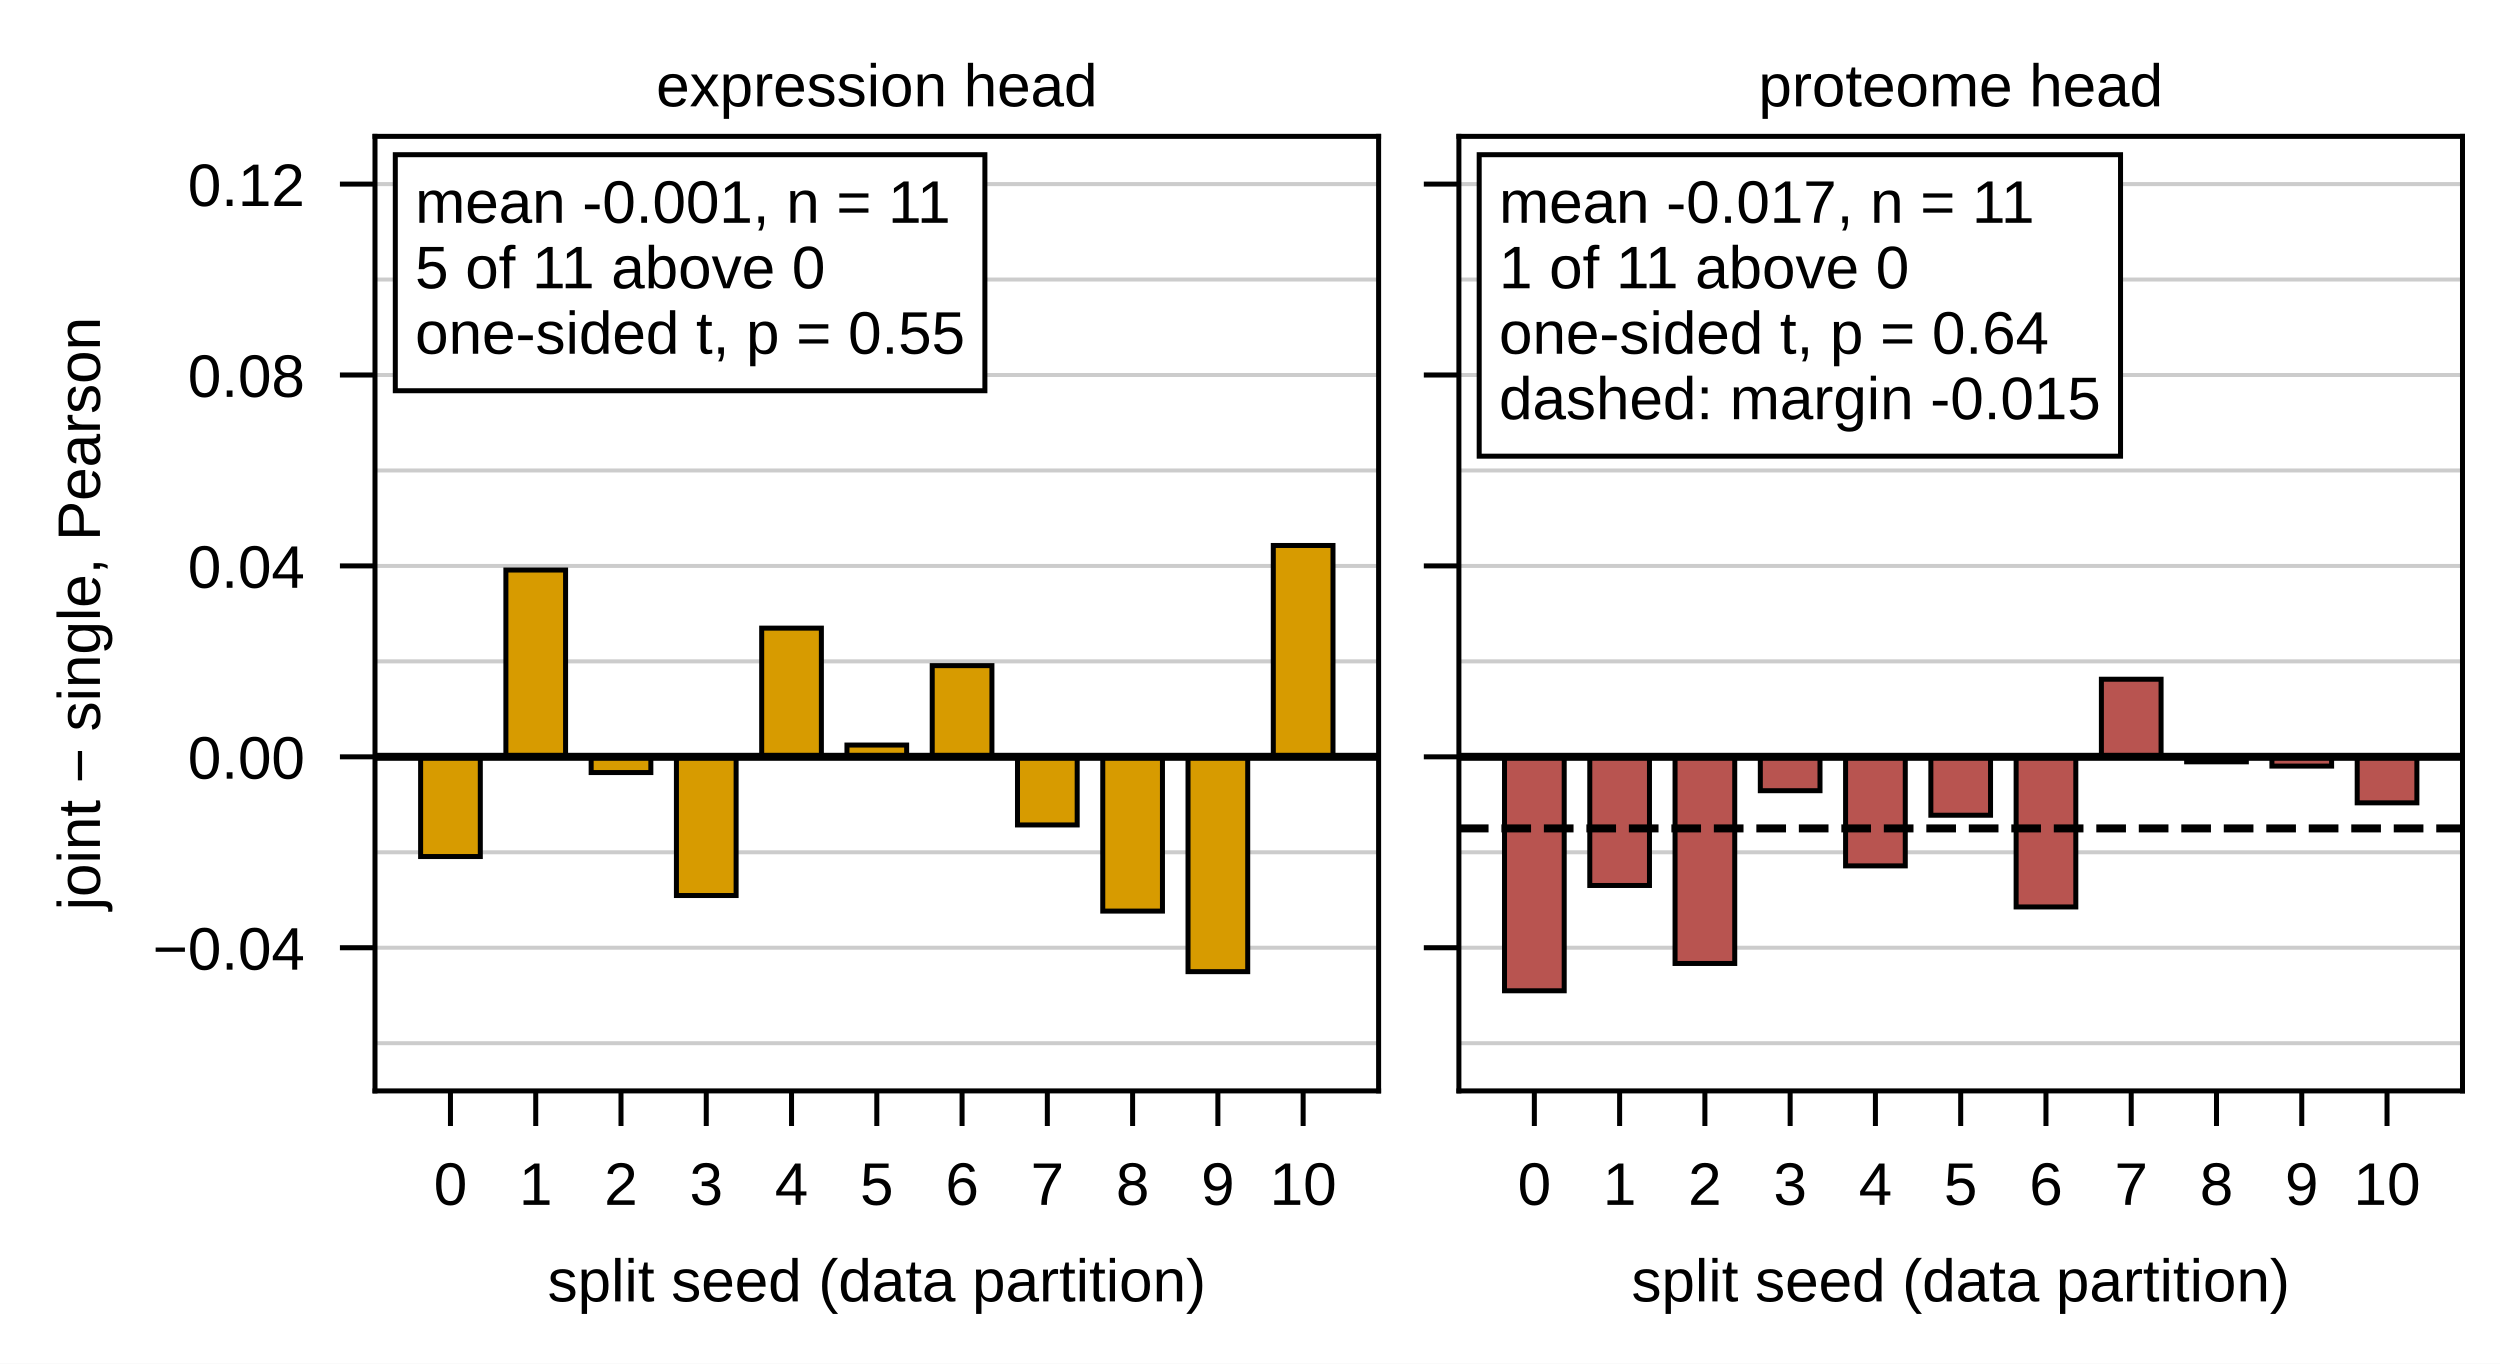
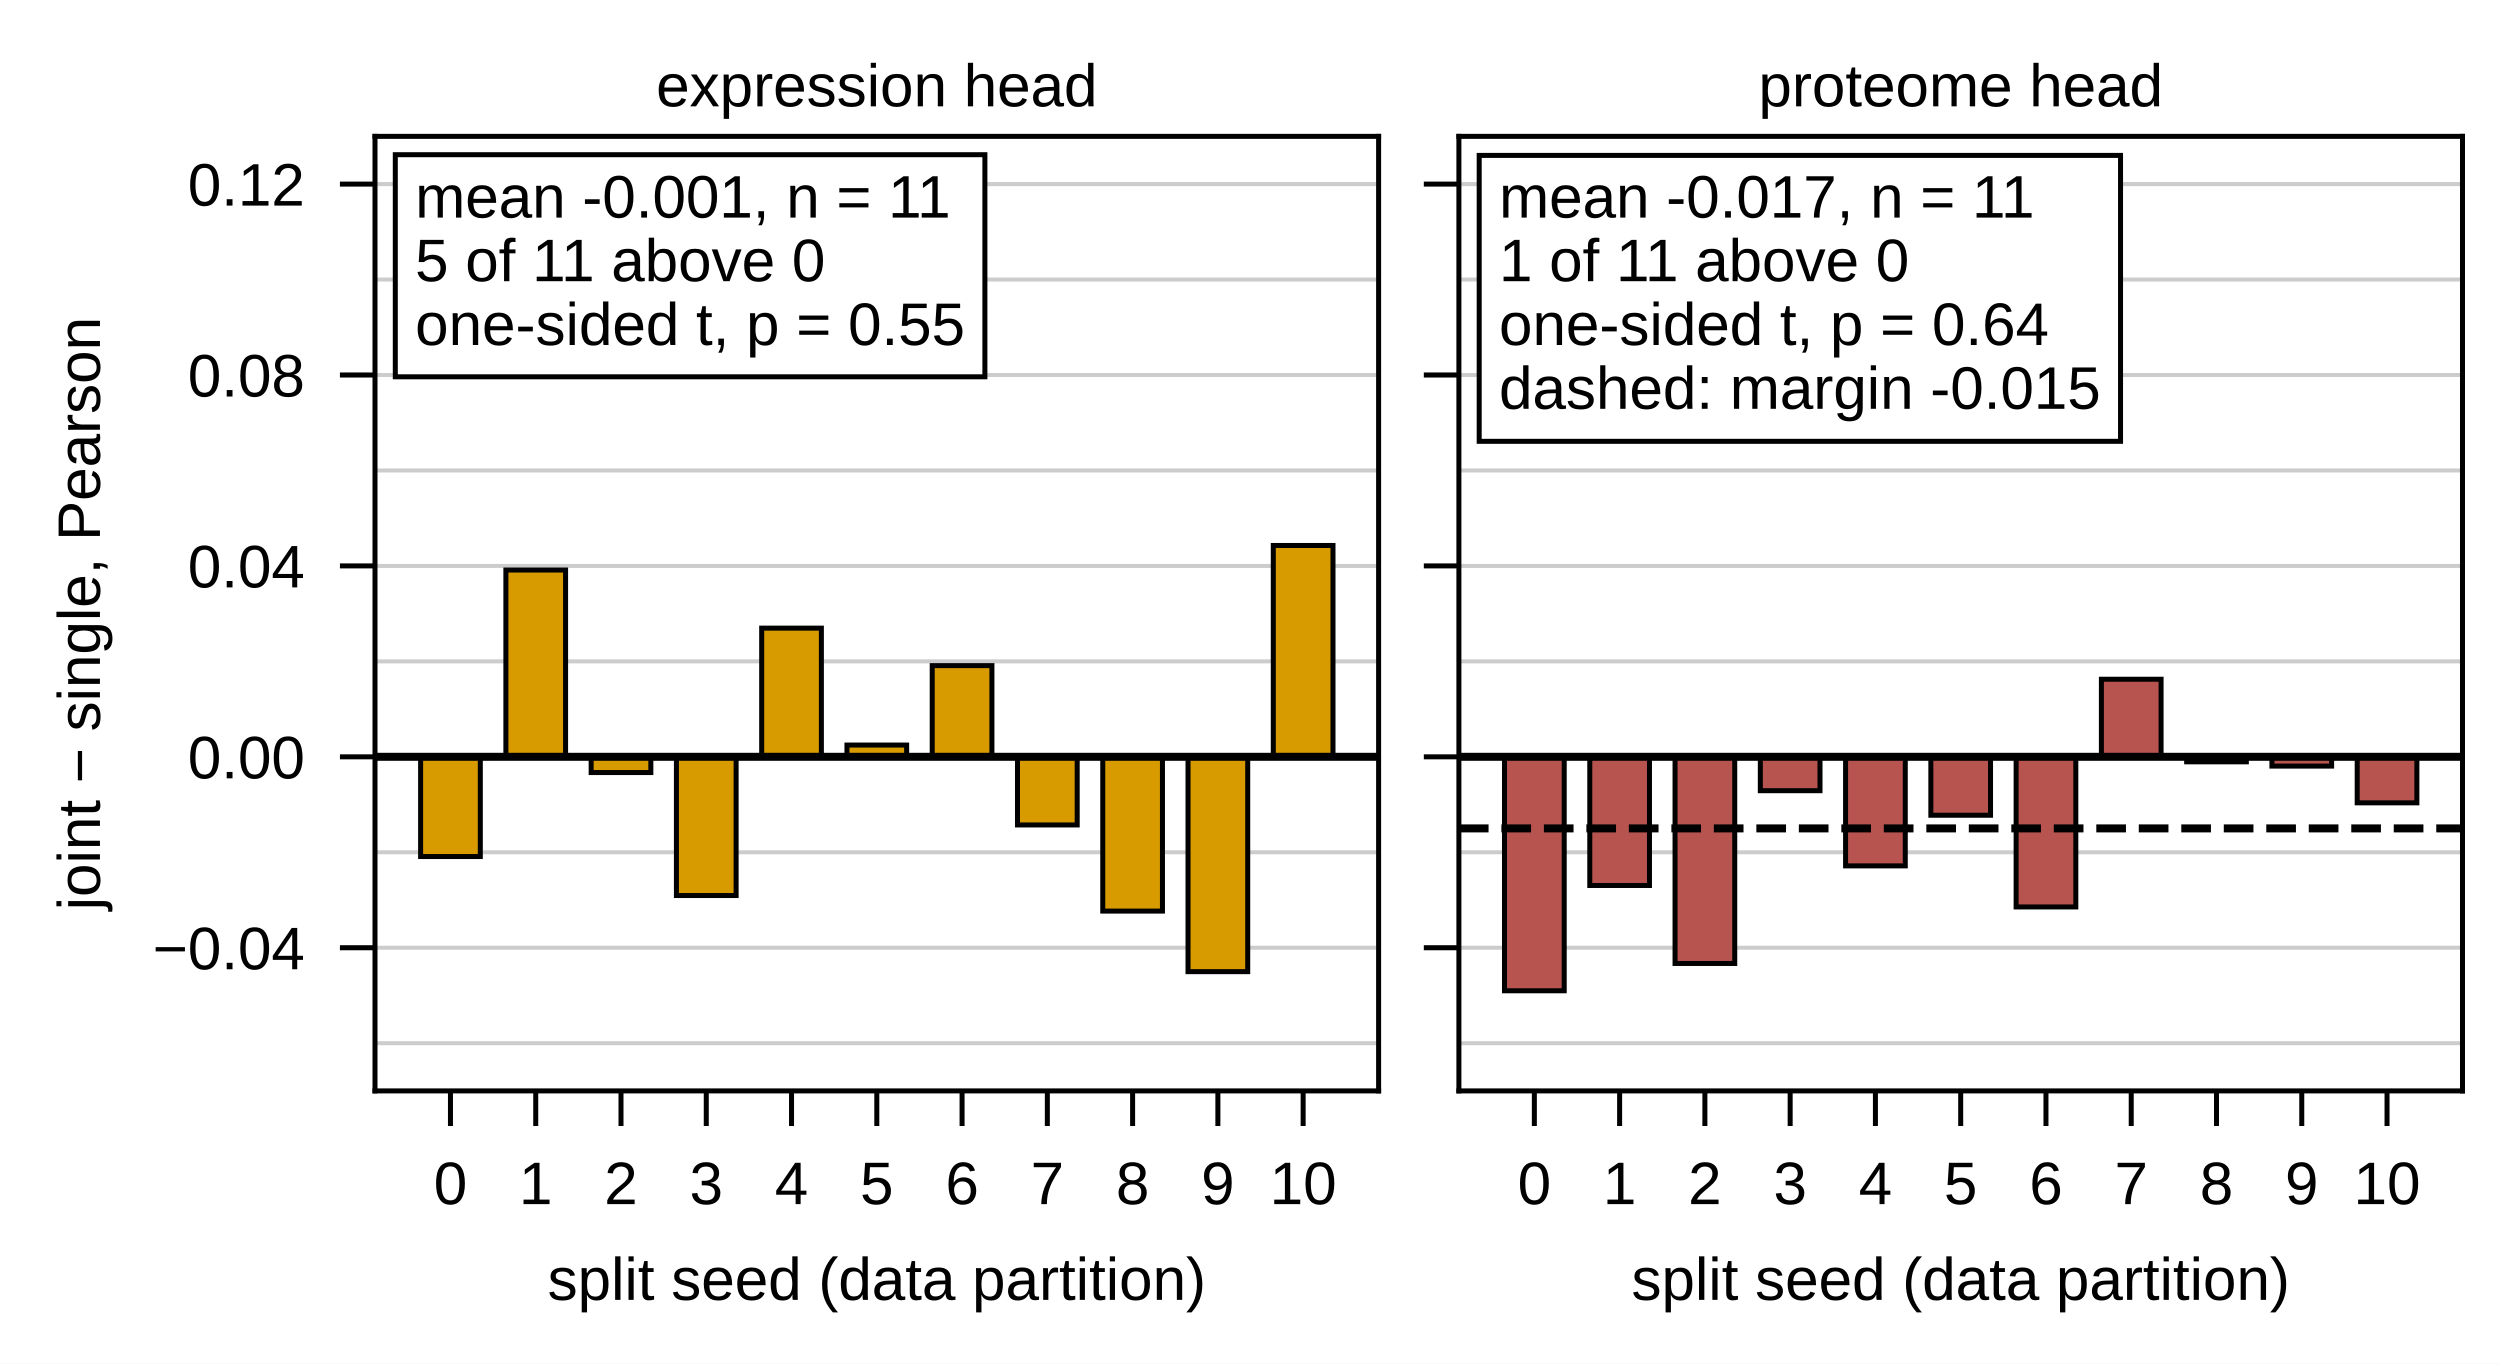
<svg xmlns="http://www.w3.org/2000/svg" xmlns:xlink="http://www.w3.org/1999/xlink" width="346.457" height="188.976" viewBox="0 0 346.457 188.976" version="1.1">
  <g transform="scale(1.388889)">
    <defs>
      <style type="text/css">*{stroke-linejoin: round; stroke-linecap: butt}</style>
    </defs>
    <g id="figure_1">
      <g id="patch_1">
        <path d="M 0 136.063  L 249.449 136.063  L 249.449 0  L 0 0  z " style="fill: #ffffff" />
      </g>
      <g id="axes_1">
        <g id="patch_2">
          <path d="M 37.417 108.85  L 137.557 108.85  L 137.557 13.606  L 37.417 13.606  z " style="fill: #ffffff" />
        </g>
        <g id="matplotlib.axis_1">
          <g id="xtick_1">
            <g id="line2d_1">
              <defs>
                <path id="m25887d890c" d="M 0 0  L 0 3.5  " style="stroke: #000000; stroke-width: 0.5" />
              </defs>
              <g>
                <use xlink:href="#m25887d890c" x="44.947" y="108.85" style="stroke: #000000; stroke-width: 0.5" />
              </g>
            </g>
            <g id="text_1">
-               <text style="font-size: 6px; font-family: 'Arial'; text-anchor: middle" x="44.947" y="120.219" transform="rotate(-0 44.94691 120.2186)">0</text>
+               <text style="font-size: 6px; font-family: 'Arial'; text-anchor: middle" x="44.947" y="120.145" transform="rotate(-0 44.94691 120.1451)">0</text>
            </g>
          </g>
          <g id="xtick_2">
            <g id="line2d_2">
              <g>
                <use xlink:href="#m25887d890c" x="53.455" y="108.85" style="stroke: #000000; stroke-width: 0.5" />
              </g>
            </g>
            <g id="text_2">
-               <text style="font-size: 6px; font-family: 'Arial'; text-anchor: middle" x="53.455" y="120.219" transform="rotate(-0 53.45493 120.2186)">1</text>
+               <text style="font-size: 6px; font-family: 'Arial'; text-anchor: middle" x="53.455" y="120.145" transform="rotate(-0 53.45493 120.1451)">1</text>
            </g>
          </g>
          <g id="xtick_3">
            <g id="line2d_3">
              <g>
                <use xlink:href="#m25887d890c" x="61.963" y="108.85" style="stroke: #000000; stroke-width: 0.5" />
              </g>
            </g>
            <g id="text_3">
-               <text style="font-size: 6px; font-family: 'Arial'; text-anchor: middle" x="61.963" y="120.219" transform="rotate(-0 61.96294 120.2186)">2</text>
+               <text style="font-size: 6px; font-family: 'Arial'; text-anchor: middle" x="61.963" y="120.145" transform="rotate(-0 61.96294 120.1451)">2</text>
            </g>
          </g>
          <g id="xtick_4">
            <g id="line2d_4">
              <g>
                <use xlink:href="#m25887d890c" x="70.471" y="108.85" style="stroke: #000000; stroke-width: 0.5" />
              </g>
            </g>
            <g id="text_4">
-               <text style="font-size: 6px; font-family: 'Arial'; text-anchor: middle" x="70.471" y="120.219" transform="rotate(-0 70.47095 120.2186)">3</text>
+               <text style="font-size: 6px; font-family: 'Arial'; text-anchor: middle" x="70.471" y="120.145" transform="rotate(-0 70.47095 120.1451)">3</text>
            </g>
          </g>
          <g id="xtick_5">
            <g id="line2d_5">
              <g>
                <use xlink:href="#m25887d890c" x="78.979" y="108.85" style="stroke: #000000; stroke-width: 0.5" />
              </g>
            </g>
            <g id="text_5">
-               <text style="font-size: 6px; font-family: 'Arial'; text-anchor: middle" x="78.979" y="120.219" transform="rotate(-0 78.97897 120.2186)">4</text>
+               <text style="font-size: 6px; font-family: 'Arial'; text-anchor: middle" x="78.979" y="120.145" transform="rotate(-0 78.97897 120.1451)">4</text>
            </g>
          </g>
          <g id="xtick_6">
            <g id="line2d_6">
              <g>
                <use xlink:href="#m25887d890c" x="87.487" y="108.85" style="stroke: #000000; stroke-width: 0.5" />
              </g>
            </g>
            <g id="text_6">
-               <text style="font-size: 6px; font-family: 'Arial'; text-anchor: middle" x="87.487" y="120.219" transform="rotate(-0 87.48698 120.2186)">5</text>
+               <text style="font-size: 6px; font-family: 'Arial'; text-anchor: middle" x="87.487" y="120.145" transform="rotate(-0 87.48698 120.1451)">5</text>
            </g>
          </g>
          <g id="xtick_7">
            <g id="line2d_7">
              <g>
                <use xlink:href="#m25887d890c" x="95.995" y="108.85" style="stroke: #000000; stroke-width: 0.5" />
              </g>
            </g>
            <g id="text_7">
-               <text style="font-size: 6px; font-family: 'Arial'; text-anchor: middle" x="95.995" y="120.219" transform="rotate(-0 95.99499 120.2186)">6</text>
+               <text style="font-size: 6px; font-family: 'Arial'; text-anchor: middle" x="95.995" y="120.145" transform="rotate(-0 95.99499 120.1451)">6</text>
            </g>
          </g>
          <g id="xtick_8">
            <g id="line2d_8">
              <g>
                <use xlink:href="#m25887d890c" x="104.503" y="108.85" style="stroke: #000000; stroke-width: 0.5" />
              </g>
            </g>
            <g id="text_8">
-               <text style="font-size: 6px; font-family: 'Arial'; text-anchor: middle" x="104.503" y="120.219" transform="rotate(-0 104.503 120.2186)">7</text>
+               <text style="font-size: 6px; font-family: 'Arial'; text-anchor: middle" x="104.503" y="120.145" transform="rotate(-0 104.503 120.1451)">7</text>
            </g>
          </g>
          <g id="xtick_9">
            <g id="line2d_9">
              <g>
                <use xlink:href="#m25887d890c" x="113.011" y="108.85" style="stroke: #000000; stroke-width: 0.5" />
              </g>
            </g>
            <g id="text_9">
-               <text style="font-size: 6px; font-family: 'Arial'; text-anchor: middle" x="113.011" y="120.219" transform="rotate(-0 113.011 120.2186)">8</text>
+               <text style="font-size: 6px; font-family: 'Arial'; text-anchor: middle" x="113.011" y="120.145" transform="rotate(-0 113.011 120.1451)">8</text>
            </g>
          </g>
          <g id="xtick_10">
            <g id="line2d_10">
              <g>
                <use xlink:href="#m25887d890c" x="121.519" y="108.85" style="stroke: #000000; stroke-width: 0.5" />
              </g>
            </g>
            <g id="text_10">
-               <text style="font-size: 6px; font-family: 'Arial'; text-anchor: middle" x="121.519" y="120.219" transform="rotate(-0 121.519 120.2186)">9</text>
+               <text style="font-size: 6px; font-family: 'Arial'; text-anchor: middle" x="121.519" y="120.145" transform="rotate(-0 121.519 120.1451)">9</text>
            </g>
          </g>
          <g id="xtick_11">
            <g id="line2d_11">
              <g>
                <use xlink:href="#m25887d890c" x="130.027" y="108.85" style="stroke: #000000; stroke-width: 0.5" />
              </g>
            </g>
            <g id="text_11">
-               <text style="font-size: 6px; font-family: 'Arial'; text-anchor: middle" x="130.027" y="120.219" transform="rotate(-0 130.027 120.2186)">10</text>
+               <text style="font-size: 6px; font-family: 'Arial'; text-anchor: middle" x="130.027" y="120.145" transform="rotate(-0 130.027 120.1451)">10</text>
            </g>
          </g>
          <g id="text_12">
-             <text style="font-size: 6px; font-family: 'Arial'; text-anchor: middle" x="87.487" y="129.849" transform="rotate(-0 87.48698 129.8494)">split seed (data partition)</text>
+             <text style="font-size: 6px; font-family: 'Arial'; text-anchor: middle" x="87.487" y="129.705" transform="rotate(-0 87.48698 129.7054)">split seed (data partition)</text>
          </g>
        </g>
        <g id="matplotlib.axis_2">
          <g id="ytick_1">
            <g id="line2d_12">
              <path d="M 37.417 94.564  L 137.557 94.564  " clip-path="url(#pde080bf5fe)" style="fill: none; stroke: #cccccc; stroke-width: 0.4; stroke-linecap: square" />
            </g>
            <g id="line2d_13">
              <defs>
                <path id="m3199946fff" d="M 0 0  L -3.5 0  " style="stroke: #000000; stroke-width: 0.5" />
              </defs>
              <g>
                <use xlink:href="#m3199946fff" x="37.417" y="94.564" style="stroke: #000000; stroke-width: 0.5" />
              </g>
            </g>
            <g id="text_13">
-               <text style="font-size: 6px; font-family: 'Arial'; text-anchor: end" x="30.417" y="96.748" transform="rotate(-0 30.41732 96.74786)">−0.04</text>
+               <text style="font-size: 6px; font-family: 'Arial'; text-anchor: end" x="30.417" y="96.711" transform="rotate(-0 30.41732 96.71112)">−0.04</text>
            </g>
          </g>
          <g id="ytick_2">
            <g id="line2d_14">
              <path d="M 37.417 75.515  L 137.557 75.515  " clip-path="url(#pde080bf5fe)" style="fill: none; stroke: #cccccc; stroke-width: 0.4; stroke-linecap: square" />
            </g>
            <g id="line2d_15">
              <g>
                <use xlink:href="#m3199946fff" x="37.417" y="75.515" style="stroke: #000000; stroke-width: 0.5" />
              </g>
            </g>
            <g id="text_14">
-               <text style="font-size: 6px; font-family: 'Arial'; text-anchor: end" x="30.417" y="77.699" transform="rotate(-0 30.41732 77.69904)">0.00</text>
+               <text style="font-size: 6px; font-family: 'Arial'; text-anchor: end" x="30.417" y="77.662" transform="rotate(-0 30.41732 77.6623)">0.00</text>
            </g>
          </g>
          <g id="ytick_3">
            <g id="line2d_16">
              <path d="M 37.417 56.466  L 137.557 56.466  " clip-path="url(#pde080bf5fe)" style="fill: none; stroke: #cccccc; stroke-width: 0.4; stroke-linecap: square" />
            </g>
            <g id="line2d_17">
              <g>
                <use xlink:href="#m3199946fff" x="37.417" y="56.466" style="stroke: #000000; stroke-width: 0.5" />
              </g>
            </g>
            <g id="text_15">
-               <text style="font-size: 6px; font-family: 'Arial'; text-anchor: end" x="30.417" y="58.65" transform="rotate(-0 30.41732 58.65022)">0.04</text>
+               <text style="font-size: 6px; font-family: 'Arial'; text-anchor: end" x="30.417" y="58.613" transform="rotate(-0 30.41732 58.61348)">0.04</text>
            </g>
          </g>
          <g id="ytick_4">
            <g id="line2d_18">
              <path d="M 37.417 37.417  L 137.557 37.417  " clip-path="url(#pde080bf5fe)" style="fill: none; stroke: #cccccc; stroke-width: 0.4; stroke-linecap: square" />
            </g>
            <g id="line2d_19">
              <g>
                <use xlink:href="#m3199946fff" x="37.417" y="37.417" style="stroke: #000000; stroke-width: 0.5" />
              </g>
            </g>
            <g id="text_16">
-               <text style="font-size: 6px; font-family: 'Arial'; text-anchor: end" x="30.417" y="39.601" transform="rotate(-0 30.41732 39.6014)">0.08</text>
+               <text style="font-size: 6px; font-family: 'Arial'; text-anchor: end" x="30.417" y="39.565" transform="rotate(-0 30.41732 39.56467)">0.08</text>
            </g>
          </g>
          <g id="ytick_5">
            <g id="line2d_20">
              <path d="M 37.417 18.369  L 137.557 18.369  " clip-path="url(#pde080bf5fe)" style="fill: none; stroke: #cccccc; stroke-width: 0.4; stroke-linecap: square" />
            </g>
            <g id="line2d_21">
              <g>
                <use xlink:href="#m3199946fff" x="37.417" y="18.369" style="stroke: #000000; stroke-width: 0.5" />
              </g>
            </g>
            <g id="text_17">
-               <text style="font-size: 6px; font-family: 'Arial'; text-anchor: end" x="30.417" y="20.553" transform="rotate(-0 30.41732 20.55259)">0.12</text>
+               <text style="font-size: 6px; font-family: 'Arial'; text-anchor: end" x="30.417" y="20.516" transform="rotate(-0 30.41732 20.51585)">0.12</text>
            </g>
          </g>
          <g id="ytick_6">
            <g id="line2d_22">
              <path d="M 37.417 104.088  L 137.557 104.088  " clip-path="url(#pde080bf5fe)" style="fill: none; stroke: #cccccc; stroke-width: 0.4; stroke-linecap: square" />
            </g>
            <g id="line2d_23" />
          </g>
          <g id="ytick_7">
            <g id="line2d_24">
              <path d="M 37.417 85.039  L 137.557 85.039  " clip-path="url(#pde080bf5fe)" style="fill: none; stroke: #cccccc; stroke-width: 0.4; stroke-linecap: square" />
            </g>
            <g id="line2d_25" />
          </g>
          <g id="ytick_8">
            <g id="line2d_26">
              <path d="M 37.417 65.991  L 137.557 65.991  " clip-path="url(#pde080bf5fe)" style="fill: none; stroke: #cccccc; stroke-width: 0.4; stroke-linecap: square" />
            </g>
            <g id="line2d_27" />
          </g>
          <g id="ytick_9">
            <g id="line2d_28">
              <path d="M 37.417 46.942  L 137.557 46.942  " clip-path="url(#pde080bf5fe)" style="fill: none; stroke: #cccccc; stroke-width: 0.4; stroke-linecap: square" />
            </g>
            <g id="line2d_29" />
          </g>
          <g id="ytick_10">
            <g id="line2d_30">
              <path d="M 37.417 27.893  L 137.557 27.893  " clip-path="url(#pde080bf5fe)" style="fill: none; stroke: #cccccc; stroke-width: 0.4; stroke-linecap: square" />
            </g>
            <g id="line2d_31" />
          </g>
          <g id="text_18">
            <text style="font-size: 6px; font-family: 'Arial'; text-anchor: middle" x="9.974" y="61.228" transform="rotate(-90 9.973573 61.22835)">joint − single, Pearson</text>
          </g>
        </g>
        <g id="patch_3">
          <path d="M 41.969 75.515  L 47.925 75.515  L 47.925 85.465  L 41.969 85.465  z " clip-path="url(#pde080bf5fe)" style="fill: #d79b00; stroke: #000000; stroke-width: 0.5; stroke-linejoin: miter" />
        </g>
        <g id="patch_4">
          <path d="M 50.477 75.515  L 56.433 75.515  L 56.433 56.878  L 50.477 56.878  z " clip-path="url(#pde080bf5fe)" style="fill: #d79b00; stroke: #000000; stroke-width: 0.5; stroke-linejoin: miter" />
        </g>
        <g id="patch_5">
          <path d="M 58.985 75.515  L 64.941 75.515  L 64.941 77.085  L 58.985 77.085  z " clip-path="url(#pde080bf5fe)" style="fill: #d79b00; stroke: #000000; stroke-width: 0.5; stroke-linejoin: miter" />
        </g>
        <g id="patch_6">
          <path d="M 67.493 75.515  L 73.449 75.515  L 73.449 89.355  L 67.493 89.355  z " clip-path="url(#pde080bf5fe)" style="fill: #d79b00; stroke: #000000; stroke-width: 0.5; stroke-linejoin: miter" />
        </g>
        <g id="patch_7">
          <path d="M 76.001 75.515  L 81.957 75.515  L 81.957 62.675  L 76.001 62.675  z " clip-path="url(#pde080bf5fe)" style="fill: #d79b00; stroke: #000000; stroke-width: 0.5; stroke-linejoin: miter" />
        </g>
        <g id="patch_8">
          <path d="M 84.509 75.515  L 90.465 75.515  L 90.465 74.341  L 84.509 74.341  z " clip-path="url(#pde080bf5fe)" style="fill: #d79b00; stroke: #000000; stroke-width: 0.5; stroke-linejoin: miter" />
        </g>
        <g id="patch_9">
          <path d="M 93.017 75.515  L 98.973 75.515  L 98.973 66.416  L 93.017 66.416  z " clip-path="url(#pde080bf5fe)" style="fill: #d79b00; stroke: #000000; stroke-width: 0.5; stroke-linejoin: miter" />
        </g>
        <g id="patch_10">
          <path d="M 101.525 75.515  L 107.481 75.515  L 107.481 82.313  L 101.525 82.313  z " clip-path="url(#pde080bf5fe)" style="fill: #d79b00; stroke: #000000; stroke-width: 0.5; stroke-linejoin: miter" />
        </g>
        <g id="patch_11">
          <path d="M 110.033 75.515  L 115.989 75.515  L 115.989 90.908  L 110.033 90.908  z " clip-path="url(#pde080bf5fe)" style="fill: #d79b00; stroke: #000000; stroke-width: 0.5; stroke-linejoin: miter" />
        </g>
        <g id="patch_12">
          <path d="M 118.541 75.515  L 124.497 75.515  L 124.497 96.951  L 118.541 96.951  z " clip-path="url(#pde080bf5fe)" style="fill: #d79b00; stroke: #000000; stroke-width: 0.5; stroke-linejoin: miter" />
        </g>
        <g id="patch_13">
          <path d="M 127.049 75.515  L 133.005 75.515  L 133.005 54.428  L 127.049 54.428  z " clip-path="url(#pde080bf5fe)" style="fill: #d79b00; stroke: #000000; stroke-width: 0.5; stroke-linejoin: miter" />
        </g>
        <g id="patch_14">
          <path d="M 37.417 108.85  L 37.417 13.606  " style="fill: none; stroke: #000000; stroke-width: 0.5; stroke-linejoin: miter; stroke-linecap: square" />
        </g>
        <g id="patch_15">
          <path d="M 137.557 108.85  L 137.557 13.606  " style="fill: none; stroke: #000000; stroke-width: 0.5; stroke-linejoin: miter; stroke-linecap: square" />
        </g>
        <g id="patch_16">
          <path d="M 37.417 108.85  L 137.557 108.85  " style="fill: none; stroke: #000000; stroke-width: 0.5; stroke-linejoin: miter; stroke-linecap: square" />
        </g>
        <g id="patch_17">
          <path d="M 37.417 13.606  L 137.557 13.606  " style="fill: none; stroke: #000000; stroke-width: 0.5; stroke-linejoin: miter; stroke-linecap: square" />
        </g>
        <g id="line2d_32">
          <path d="M 37.417 75.515  L 137.557 75.515  " clip-path="url(#pde080bf5fe)" style="fill: none; stroke: #000000; stroke-width: 0.8; stroke-linecap: square" />
        </g>
        <g id="text_19">
          <text style="font-size: 6px; font-family: 'Arial'; text-anchor: middle" x="87.487" y="10.606" transform="rotate(-0 87.48698 10.6063)">expression head</text>
        </g>
        <g id="text_20">
          <g id="patch_18">
-             <path d="M 39.443 38.987  L 98.272 38.987  L 98.272 15.436  L 39.443 15.436  z " style="fill: #ffffff; stroke: #000000; stroke-width: 0.5; stroke-linejoin: miter" />
-           </g>
-           <text style="font-size: 6px; font-family: 'Arial'" transform="translate(41.42289 22.23393)">mean -0.001, n = 11</text>
-           <text style="font-size: 6px; font-family: 'Arial'" transform="translate(41.42289 28.76421)">5 of 11 above 0</text>
-           <text style="font-size: 6px; font-family: 'Arial'" transform="translate(41.42289 35.29448)">one-sided t, p = 0.55</text>
+             <path d="M 39.443 37.597  L 98.272 37.597  L 98.272 15.436  L 39.443 15.436  z " style="fill: #ffffff; stroke: #000000; stroke-width: 0.5; stroke-linejoin: miter" />
+           </g>
+           <text style="font-size: 6px; font-family: 'Arial'" transform="translate(41.42289 21.71075)">mean -0.001, n = 11</text>
+           <text style="font-size: 6px; font-family: 'Arial'" transform="translate(41.42289 28.05688)">5 of 11 above 0</text>
+           <text style="font-size: 6px; font-family: 'Arial'" transform="translate(41.42289 34.42437)">one-sided t, p = 0.55</text>
        </g>
      </g>
      <g id="axes_2">
        <g id="patch_19">
          <path d="M 145.568 108.85  L 245.707 108.85  L 245.707 13.606  L 145.568 13.606  z " style="fill: #ffffff" />
        </g>
        <g id="matplotlib.axis_3">
          <g id="xtick_12">
            <g id="line2d_33">
              <g>
                <use xlink:href="#m25887d890c" x="153.097" y="108.85" style="stroke: #000000; stroke-width: 0.5" />
              </g>
            </g>
            <g id="text_21">
-               <text style="font-size: 6px; font-family: 'Arial'; text-anchor: middle" x="153.097" y="120.219" transform="rotate(-0 153.0974 120.2186)">0</text>
+               <text style="font-size: 6px; font-family: 'Arial'; text-anchor: middle" x="153.097" y="120.145" transform="rotate(-0 153.0974 120.1451)">0</text>
            </g>
          </g>
          <g id="xtick_13">
            <g id="line2d_34">
              <g>
                <use xlink:href="#m25887d890c" x="161.605" y="108.85" style="stroke: #000000; stroke-width: 0.5" />
              </g>
            </g>
            <g id="text_22">
-               <text style="font-size: 6px; font-family: 'Arial'; text-anchor: middle" x="161.605" y="120.219" transform="rotate(-0 161.6054 120.2186)">1</text>
+               <text style="font-size: 6px; font-family: 'Arial'; text-anchor: middle" x="161.605" y="120.145" transform="rotate(-0 161.6054 120.1451)">1</text>
            </g>
          </g>
          <g id="xtick_14">
            <g id="line2d_35">
              <g>
                <use xlink:href="#m25887d890c" x="170.113" y="108.85" style="stroke: #000000; stroke-width: 0.5" />
              </g>
            </g>
            <g id="text_23">
-               <text style="font-size: 6px; font-family: 'Arial'; text-anchor: middle" x="170.113" y="120.219" transform="rotate(-0 170.1134 120.2186)">2</text>
+               <text style="font-size: 6px; font-family: 'Arial'; text-anchor: middle" x="170.113" y="120.145" transform="rotate(-0 170.1134 120.1451)">2</text>
            </g>
          </g>
          <g id="xtick_15">
            <g id="line2d_36">
              <g>
                <use xlink:href="#m25887d890c" x="178.621" y="108.85" style="stroke: #000000; stroke-width: 0.5" />
              </g>
            </g>
            <g id="text_24">
-               <text style="font-size: 6px; font-family: 'Arial'; text-anchor: middle" x="178.621" y="120.219" transform="rotate(-0 178.6214 120.2186)">3</text>
+               <text style="font-size: 6px; font-family: 'Arial'; text-anchor: middle" x="178.621" y="120.145" transform="rotate(-0 178.6214 120.1451)">3</text>
            </g>
          </g>
          <g id="xtick_16">
            <g id="line2d_37">
              <g>
                <use xlink:href="#m25887d890c" x="187.129" y="108.85" style="stroke: #000000; stroke-width: 0.5" />
              </g>
            </g>
            <g id="text_25">
-               <text style="font-size: 6px; font-family: 'Arial'; text-anchor: middle" x="187.129" y="120.219" transform="rotate(-0 187.1294 120.2186)">4</text>
+               <text style="font-size: 6px; font-family: 'Arial'; text-anchor: middle" x="187.129" y="120.145" transform="rotate(-0 187.1294 120.1451)">4</text>
            </g>
          </g>
          <g id="xtick_17">
            <g id="line2d_38">
              <g>
                <use xlink:href="#m25887d890c" x="195.637" y="108.85" style="stroke: #000000; stroke-width: 0.5" />
              </g>
            </g>
            <g id="text_26">
-               <text style="font-size: 6px; font-family: 'Arial'; text-anchor: middle" x="195.637" y="120.219" transform="rotate(-0 195.6374 120.2186)">5</text>
+               <text style="font-size: 6px; font-family: 'Arial'; text-anchor: middle" x="195.637" y="120.145" transform="rotate(-0 195.6374 120.1451)">5</text>
            </g>
          </g>
          <g id="xtick_18">
            <g id="line2d_39">
              <g>
                <use xlink:href="#m25887d890c" x="204.145" y="108.85" style="stroke: #000000; stroke-width: 0.5" />
              </g>
            </g>
            <g id="text_27">
-               <text style="font-size: 6px; font-family: 'Arial'; text-anchor: middle" x="204.145" y="120.219" transform="rotate(-0 204.1454 120.2186)">6</text>
+               <text style="font-size: 6px; font-family: 'Arial'; text-anchor: middle" x="204.145" y="120.145" transform="rotate(-0 204.1454 120.1451)">6</text>
            </g>
          </g>
          <g id="xtick_19">
            <g id="line2d_40">
              <g>
                <use xlink:href="#m25887d890c" x="212.653" y="108.85" style="stroke: #000000; stroke-width: 0.5" />
              </g>
            </g>
            <g id="text_28">
-               <text style="font-size: 6px; font-family: 'Arial'; text-anchor: middle" x="212.653" y="120.219" transform="rotate(-0 212.6535 120.2186)">7</text>
+               <text style="font-size: 6px; font-family: 'Arial'; text-anchor: middle" x="212.653" y="120.145" transform="rotate(-0 212.6535 120.1451)">7</text>
            </g>
          </g>
          <g id="xtick_20">
            <g id="line2d_41">
              <g>
                <use xlink:href="#m25887d890c" x="221.161" y="108.85" style="stroke: #000000; stroke-width: 0.5" />
              </g>
            </g>
            <g id="text_29">
-               <text style="font-size: 6px; font-family: 'Arial'; text-anchor: middle" x="221.161" y="120.219" transform="rotate(-0 221.1615 120.2186)">8</text>
+               <text style="font-size: 6px; font-family: 'Arial'; text-anchor: middle" x="221.161" y="120.145" transform="rotate(-0 221.1615 120.1451)">8</text>
            </g>
          </g>
          <g id="xtick_21">
            <g id="line2d_42">
              <g>
                <use xlink:href="#m25887d890c" x="229.669" y="108.85" style="stroke: #000000; stroke-width: 0.5" />
              </g>
            </g>
            <g id="text_30">
-               <text style="font-size: 6px; font-family: 'Arial'; text-anchor: middle" x="229.669" y="120.219" transform="rotate(-0 229.6695 120.2186)">9</text>
+               <text style="font-size: 6px; font-family: 'Arial'; text-anchor: middle" x="229.669" y="120.145" transform="rotate(-0 229.6695 120.1451)">9</text>
            </g>
          </g>
          <g id="xtick_22">
            <g id="line2d_43">
              <g>
                <use xlink:href="#m25887d890c" x="238.177" y="108.85" style="stroke: #000000; stroke-width: 0.5" />
              </g>
            </g>
            <g id="text_31">
-               <text style="font-size: 6px; font-family: 'Arial'; text-anchor: middle" x="238.177" y="120.219" transform="rotate(-0 238.1775 120.2186)">10</text>
+               <text style="font-size: 6px; font-family: 'Arial'; text-anchor: middle" x="238.177" y="120.145" transform="rotate(-0 238.1775 120.1451)">10</text>
            </g>
          </g>
          <g id="text_32">
-             <text style="font-size: 6px; font-family: 'Arial'; text-anchor: middle" x="195.637" y="129.849" transform="rotate(-0 195.6374 129.8494)">split seed (data partition)</text>
+             <text style="font-size: 6px; font-family: 'Arial'; text-anchor: middle" x="195.637" y="129.705" transform="rotate(-0 195.6374 129.7054)">split seed (data partition)</text>
          </g>
        </g>
        <g id="matplotlib.axis_4">
          <g id="ytick_11">
            <g id="line2d_44">
              <path d="M 145.568 94.564  L 245.707 94.564  " clip-path="url(#p20be08619f)" style="fill: none; stroke: #cccccc; stroke-width: 0.4; stroke-linecap: square" />
            </g>
            <g id="line2d_45">
              <g>
                <use xlink:href="#m3199946fff" x="145.568" y="94.564" style="stroke: #000000; stroke-width: 0.5" />
              </g>
            </g>
          </g>
          <g id="ytick_12">
            <g id="line2d_46">
              <path d="M 145.568 75.515  L 245.707 75.515  " clip-path="url(#p20be08619f)" style="fill: none; stroke: #cccccc; stroke-width: 0.4; stroke-linecap: square" />
            </g>
            <g id="line2d_47">
              <g>
                <use xlink:href="#m3199946fff" x="145.568" y="75.515" style="stroke: #000000; stroke-width: 0.5" />
              </g>
            </g>
          </g>
          <g id="ytick_13">
            <g id="line2d_48">
              <path d="M 145.568 56.466  L 245.707 56.466  " clip-path="url(#p20be08619f)" style="fill: none; stroke: #cccccc; stroke-width: 0.4; stroke-linecap: square" />
            </g>
            <g id="line2d_49">
              <g>
                <use xlink:href="#m3199946fff" x="145.568" y="56.466" style="stroke: #000000; stroke-width: 0.5" />
              </g>
            </g>
          </g>
          <g id="ytick_14">
            <g id="line2d_50">
              <path d="M 145.568 37.417  L 245.707 37.417  " clip-path="url(#p20be08619f)" style="fill: none; stroke: #cccccc; stroke-width: 0.4; stroke-linecap: square" />
            </g>
            <g id="line2d_51">
              <g>
                <use xlink:href="#m3199946fff" x="145.568" y="37.417" style="stroke: #000000; stroke-width: 0.5" />
              </g>
            </g>
          </g>
          <g id="ytick_15">
            <g id="line2d_52">
              <path d="M 145.568 18.369  L 245.707 18.369  " clip-path="url(#p20be08619f)" style="fill: none; stroke: #cccccc; stroke-width: 0.4; stroke-linecap: square" />
            </g>
            <g id="line2d_53">
              <g>
                <use xlink:href="#m3199946fff" x="145.568" y="18.369" style="stroke: #000000; stroke-width: 0.5" />
              </g>
            </g>
          </g>
          <g id="ytick_16">
            <g id="line2d_54">
              <path d="M 145.568 104.088  L 245.707 104.088  " clip-path="url(#p20be08619f)" style="fill: none; stroke: #cccccc; stroke-width: 0.4; stroke-linecap: square" />
            </g>
            <g id="line2d_55" />
          </g>
          <g id="ytick_17">
            <g id="line2d_56">
              <path d="M 145.568 85.039  L 245.707 85.039  " clip-path="url(#p20be08619f)" style="fill: none; stroke: #cccccc; stroke-width: 0.4; stroke-linecap: square" />
            </g>
            <g id="line2d_57" />
          </g>
          <g id="ytick_18">
            <g id="line2d_58">
              <path d="M 145.568 65.991  L 245.707 65.991  " clip-path="url(#p20be08619f)" style="fill: none; stroke: #cccccc; stroke-width: 0.4; stroke-linecap: square" />
            </g>
            <g id="line2d_59" />
          </g>
          <g id="ytick_19">
            <g id="line2d_60">
              <path d="M 145.568 46.942  L 245.707 46.942  " clip-path="url(#p20be08619f)" style="fill: none; stroke: #cccccc; stroke-width: 0.4; stroke-linecap: square" />
            </g>
            <g id="line2d_61" />
          </g>
          <g id="ytick_20">
            <g id="line2d_62">
              <path d="M 145.568 27.893  L 245.707 27.893  " clip-path="url(#p20be08619f)" style="fill: none; stroke: #cccccc; stroke-width: 0.4; stroke-linecap: square" />
            </g>
            <g id="line2d_63" />
          </g>
        </g>
        <g id="patch_20">
          <path d="M 150.12 75.515  L 156.075 75.515  L 156.075 98.86  L 150.12 98.86  z " clip-path="url(#p20be08619f)" style="fill: #b85450; stroke: #000000; stroke-width: 0.5; stroke-linejoin: miter" />
        </g>
        <g id="patch_21">
          <path d="M 158.628 75.515  L 164.583 75.515  L 164.583 88.353  L 158.628 88.353  z " clip-path="url(#p20be08619f)" style="fill: #b85450; stroke: #000000; stroke-width: 0.5; stroke-linejoin: miter" />
        </g>
        <g id="patch_22">
          <path d="M 167.136 75.515  L 173.091 75.515  L 173.091 96.134  L 167.136 96.134  z " clip-path="url(#p20be08619f)" style="fill: #b85450; stroke: #000000; stroke-width: 0.5; stroke-linejoin: miter" />
        </g>
        <g id="patch_23">
          <path d="M 175.644 75.515  L 181.599 75.515  L 181.599 78.896  L 175.644 78.896  z " clip-path="url(#p20be08619f)" style="fill: #b85450; stroke: #000000; stroke-width: 0.5; stroke-linejoin: miter" />
        </g>
        <g id="patch_24">
          <path d="M 184.152 75.515  L 190.107 75.515  L 190.107 86.397  L 184.152 86.397  z " clip-path="url(#p20be08619f)" style="fill: #b85450; stroke: #000000; stroke-width: 0.5; stroke-linejoin: miter" />
        </g>
        <g id="patch_25">
          <path d="M 192.66 75.515  L 198.615 75.515  L 198.615 81.344  L 192.66 81.344  z " clip-path="url(#p20be08619f)" style="fill: #b85450; stroke: #000000; stroke-width: 0.5; stroke-linejoin: miter" />
        </g>
        <g id="patch_26">
          <path d="M 201.168 75.515  L 207.123 75.515  L 207.123 90.495  L 201.168 90.495  z " clip-path="url(#p20be08619f)" style="fill: #b85450; stroke: #000000; stroke-width: 0.5; stroke-linejoin: miter" />
        </g>
        <g id="patch_27">
          <path d="M 209.676 75.515  L 215.631 75.515  L 215.631 67.774  L 209.676 67.774  z " clip-path="url(#p20be08619f)" style="fill: #b85450; stroke: #000000; stroke-width: 0.5; stroke-linejoin: miter" />
        </g>
        <g id="patch_28">
          <path d="M 218.184 75.515  L 224.139 75.515  L 224.139 76.015  L 218.184 76.015  z " clip-path="url(#p20be08619f)" style="fill: #b85450; stroke: #000000; stroke-width: 0.5; stroke-linejoin: miter" />
        </g>
        <g id="patch_29">
          <path d="M 226.692 75.515  L 232.647 75.515  L 232.647 76.44  L 226.692 76.44  z " clip-path="url(#p20be08619f)" style="fill: #b85450; stroke: #000000; stroke-width: 0.5; stroke-linejoin: miter" />
        </g>
        <g id="patch_30">
          <path d="M 235.2 75.515  L 241.155 75.515  L 241.155 80.107  L 235.2 80.107  z " clip-path="url(#p20be08619f)" style="fill: #b85450; stroke: #000000; stroke-width: 0.5; stroke-linejoin: miter" />
        </g>
        <g id="patch_31">
          <path d="M 145.568 108.85  L 145.568 13.606  " style="fill: none; stroke: #000000; stroke-width: 0.5; stroke-linejoin: miter; stroke-linecap: square" />
        </g>
        <g id="patch_32">
          <path d="M 245.707 108.85  L 245.707 13.606  " style="fill: none; stroke: #000000; stroke-width: 0.5; stroke-linejoin: miter; stroke-linecap: square" />
        </g>
        <g id="patch_33">
          <path d="M 145.568 108.85  L 245.707 108.85  " style="fill: none; stroke: #000000; stroke-width: 0.5; stroke-linejoin: miter; stroke-linecap: square" />
        </g>
        <g id="patch_34">
          <path d="M 145.568 13.606  L 245.707 13.606  " style="fill: none; stroke: #000000; stroke-width: 0.5; stroke-linejoin: miter; stroke-linecap: square" />
        </g>
        <g id="line2d_64">
          <path d="M 145.568 75.515  L 245.707 75.515  " clip-path="url(#p20be08619f)" style="fill: none; stroke: #000000; stroke-width: 0.8; stroke-linecap: square" />
        </g>
        <g id="line2d_65">
          <path d="M 145.568 82.658  L 245.707 82.658  " clip-path="url(#p20be08619f)" style="fill: none; stroke-dasharray: 2.96,1.28; stroke-dashoffset: 0; stroke: #000000; stroke-width: 0.8" />
        </g>
        <g id="text_33">
          <text style="font-size: 6px; font-family: 'Arial'; text-anchor: middle" x="195.637" y="10.606" transform="rotate(-0 195.6374 10.6063)">proteome head</text>
        </g>
        <g id="text_34">
          <g id="patch_35">
-             <path d="M 147.593 45.517  L 211.586 45.517  L 211.586 15.436  L 147.593 15.436  z " style="fill: #ffffff; stroke: #000000; stroke-width: 0.5; stroke-linejoin: miter" />
-           </g>
-           <text style="font-size: 6px; font-family: 'Arial'" transform="translate(149.5733 22.23393)">mean -0.017, n = 11</text>
-           <text style="font-size: 6px; font-family: 'Arial'" transform="translate(149.5733 28.76421)">1 of 11 above 0</text>
-           <text style="font-size: 6px; font-family: 'Arial'" transform="translate(149.5733 35.29448)">one-sided t, p = 0.64</text>
-           <text style="font-size: 6px; font-family: 'Arial'" transform="translate(149.5733 41.82475)">dashed: margin -0.015</text>
+             <path d="M 147.593 44.035  L 211.586 44.035  L 211.586 15.506  L 147.593 15.506  z " style="fill: #ffffff; stroke: #000000; stroke-width: 0.5; stroke-linejoin: miter" />
+           </g>
+           <text style="font-size: 6px; font-family: 'Arial'" transform="translate(149.5733 21.71075)">mean -0.017, n = 11</text>
+           <text style="font-size: 6px; font-family: 'Arial'" transform="translate(149.5733 28.05688)">1 of 11 above 0</text>
+           <text style="font-size: 6px; font-family: 'Arial'" transform="translate(149.5733 34.42437)">one-sided t, p = 0.64</text>
+           <text style="font-size: 6px; font-family: 'Arial'" transform="translate(149.5733 40.79187)">dashed: margin -0.015</text>
        </g>
      </g>
    </g>
    <defs>
      <clipPath id="pde080bf5fe">
        <rect x="37.417" y="13.606" width="100.139" height="95.244" />
      </clipPath>
      <clipPath id="p20be08619f">
        <rect x="145.568" y="13.606" width="100.139" height="95.244" />
      </clipPath>
    </defs>
  </g>
</svg>
